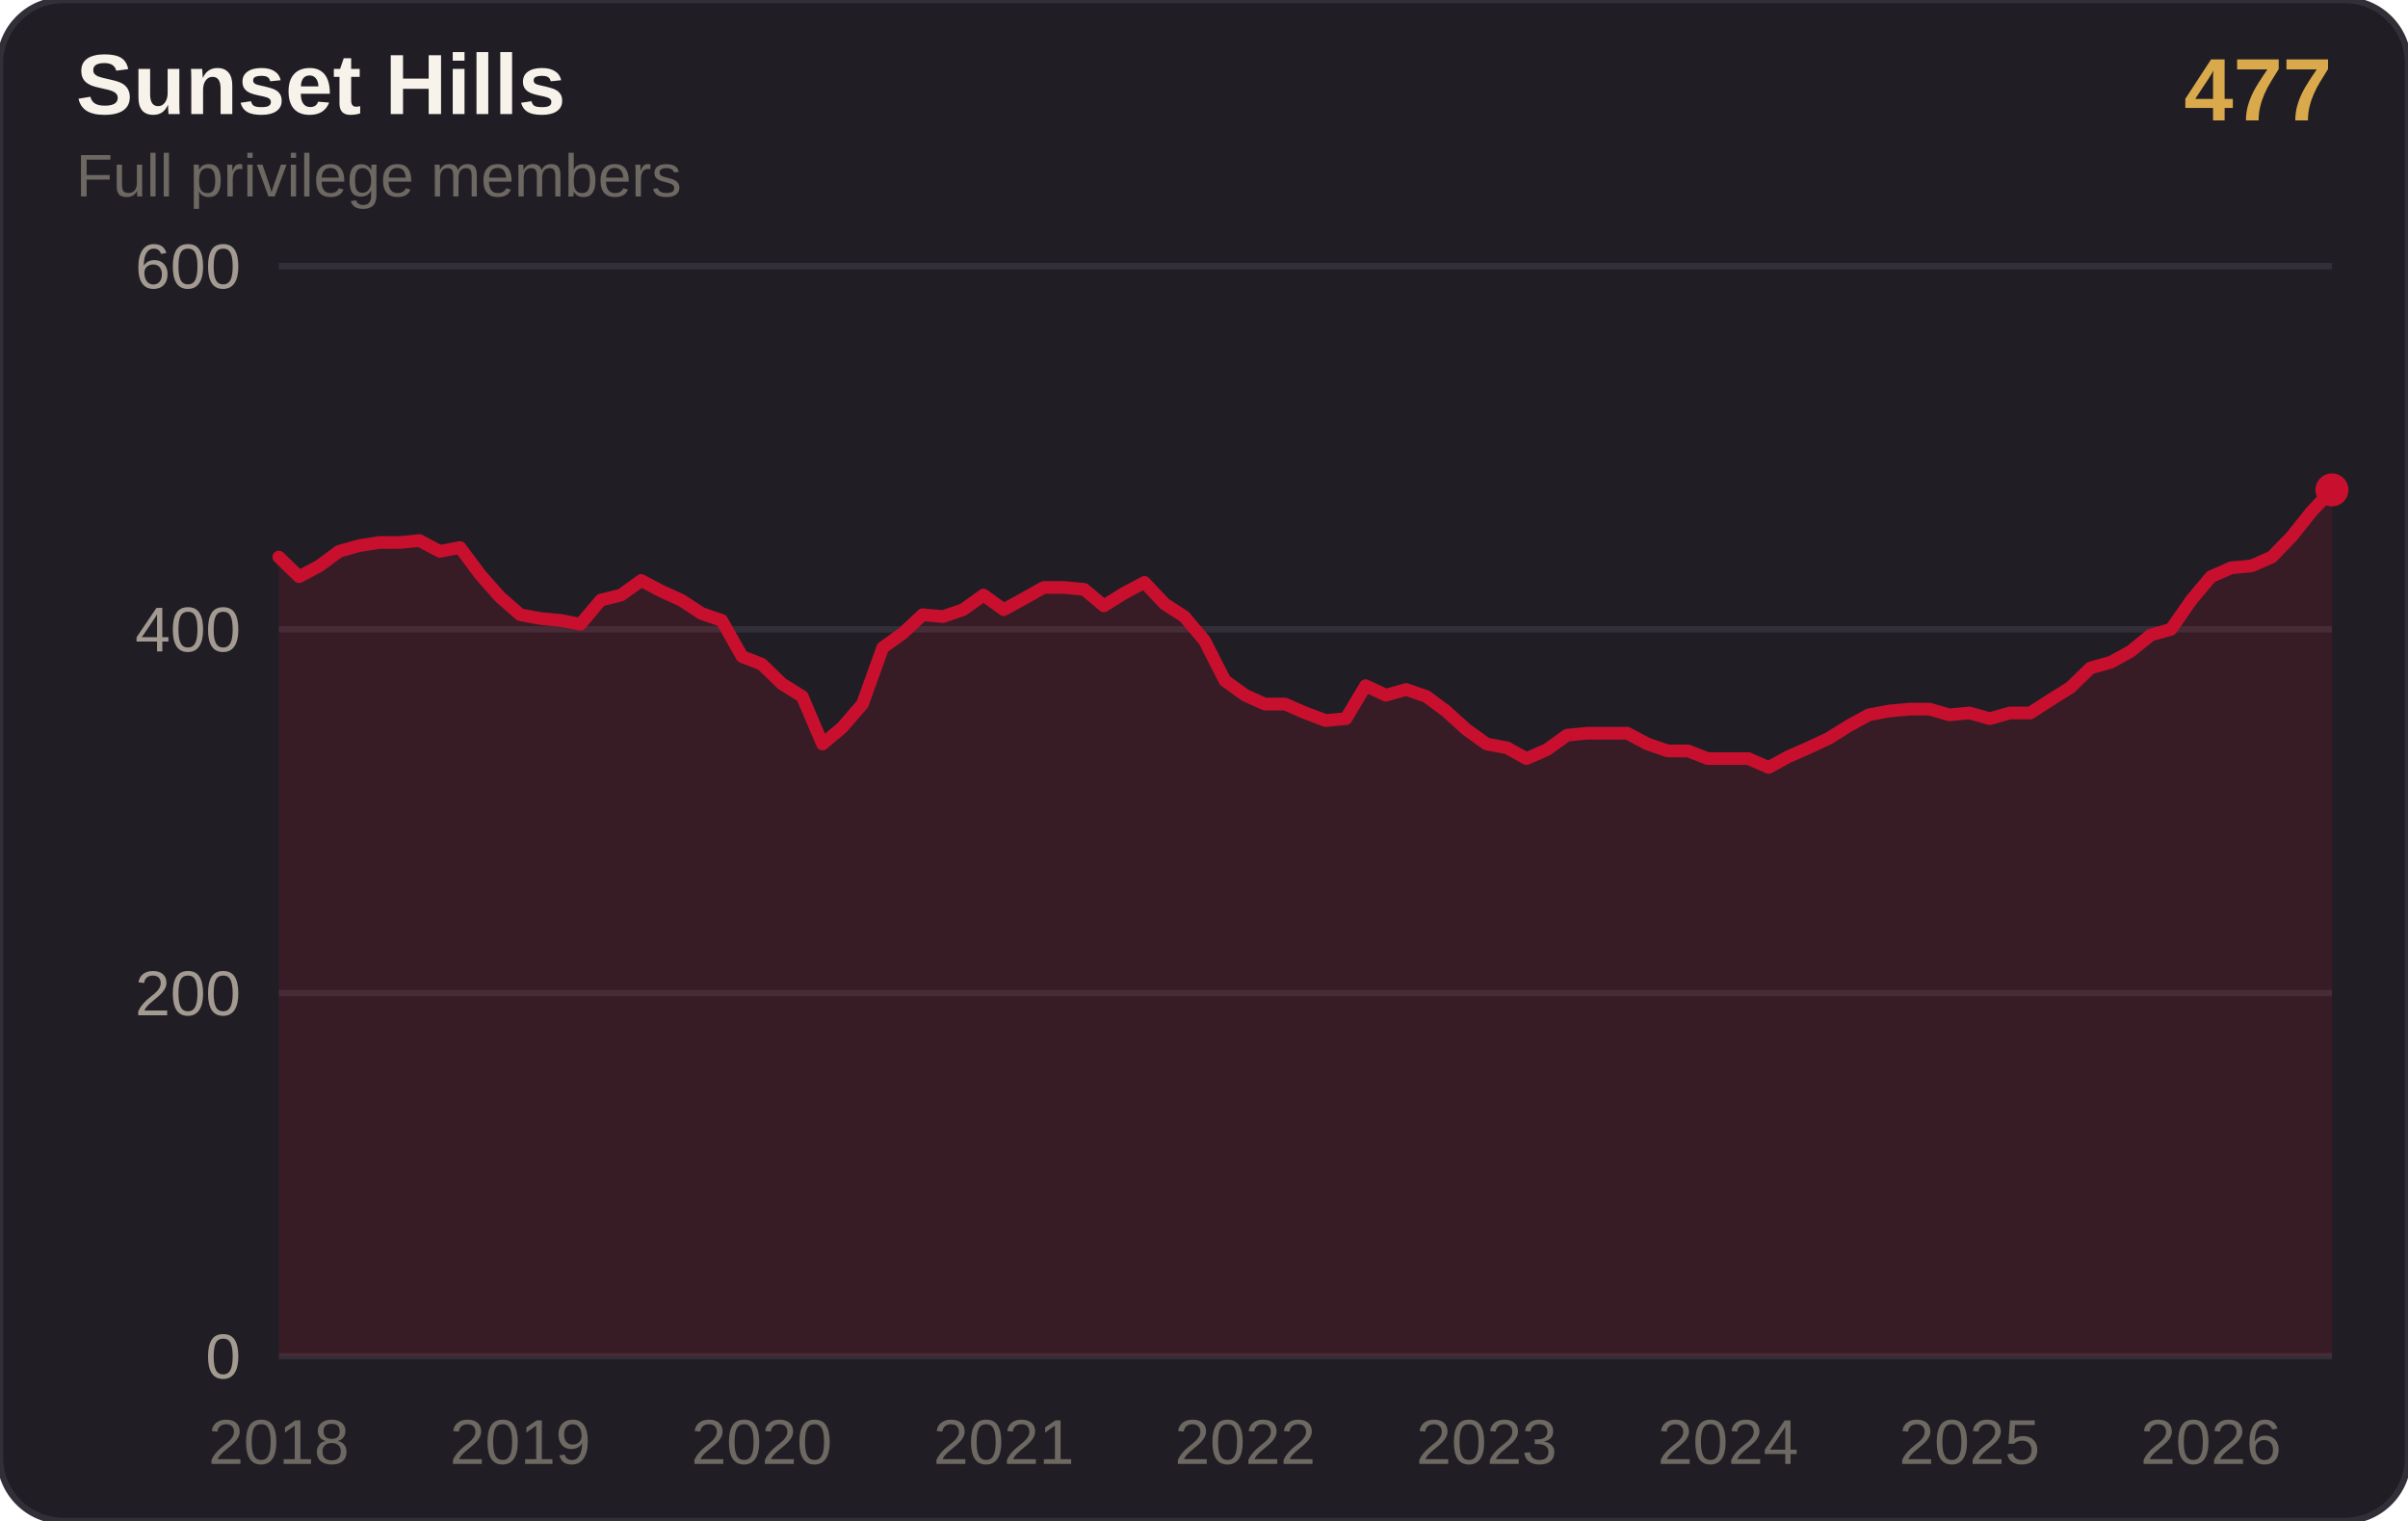
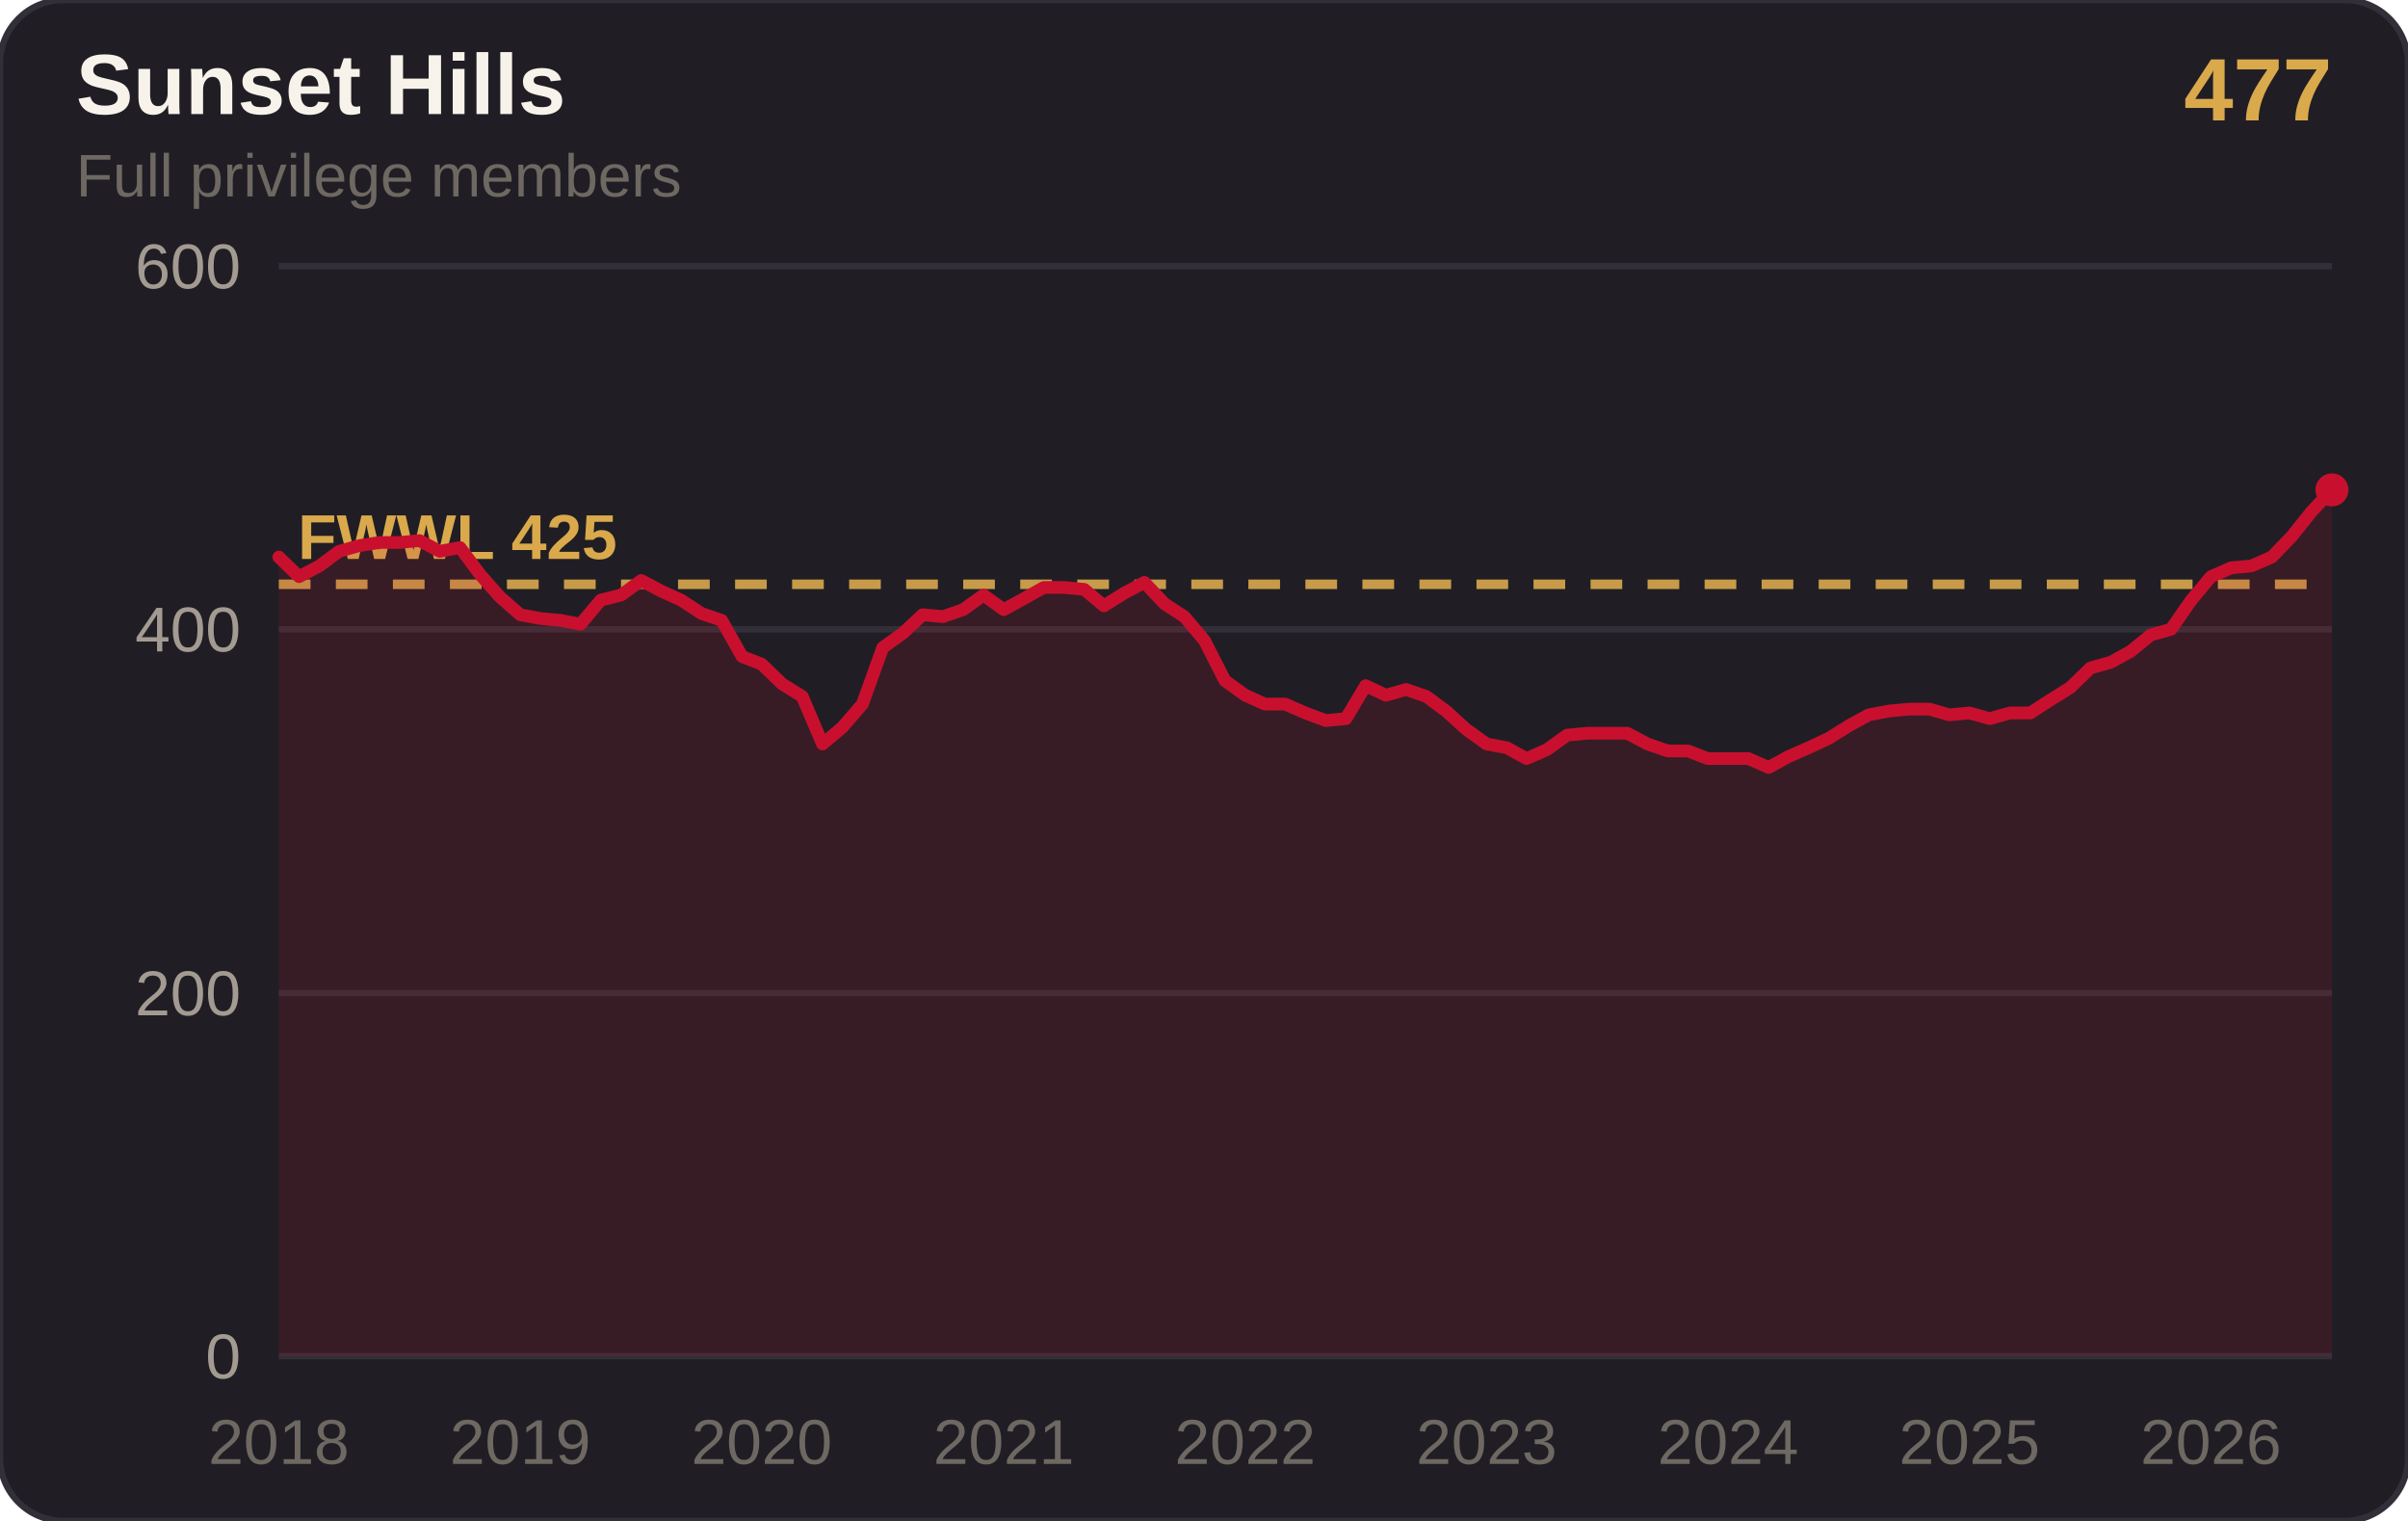
<svg xmlns="http://www.w3.org/2000/svg" viewBox="0 0 380 240" width="380" height="240" role="img" aria-label="Sunset Hills, Full privilege members">
  <rect width="380" height="240" rx="10" fill="#201E24" stroke="#332F38" />
  <text x="12" y="18" fill="#F7F3EA" font-family="system-ui, -apple-system, 'Helvetica Neue', Arial, sans-serif" font-size="13.5" font-weight="700">Sunset Hills</text>
  <text x="12" y="31" fill="#6E6862" font-family="system-ui, -apple-system, 'Helvetica Neue', Arial, sans-serif" font-size="9.5">Full privilege members</text>
  <line x1="44" y1="214.0" x2="368" y2="214.0" stroke="#332F38" stroke-width="1" />
  <text x="38" y="217.5" fill="#A39B92" font-family="system-ui, -apple-system, 'Helvetica Neue', Arial, sans-serif" font-size="10" text-anchor="end">0</text>
  <line x1="44" y1="156.7" x2="368" y2="156.7" stroke="#332F38" stroke-width="1" />
  <text x="38" y="160.2" fill="#A39B92" font-family="system-ui, -apple-system, 'Helvetica Neue', Arial, sans-serif" font-size="10" text-anchor="end">200</text>
  <line x1="44" y1="99.3" x2="368" y2="99.3" stroke="#332F38" stroke-width="1" />
  <text x="38" y="102.8" fill="#A39B92" font-family="system-ui, -apple-system, 'Helvetica Neue', Arial, sans-serif" font-size="10" text-anchor="end">400</text>
  <line x1="44" y1="42.0" x2="368" y2="42.0" stroke="#332F38" stroke-width="1" />
  <text x="38" y="45.5" fill="#A39B92" font-family="system-ui, -apple-system, 'Helvetica Neue', Arial, sans-serif" font-size="10" text-anchor="end">600</text>
  <text x="44.0" y="231" fill="#6E6862" font-family="system-ui, -apple-system, 'Helvetica Neue', Arial, sans-serif" font-size="10" text-anchor="middle">2018</text>
  <text x="82.1" y="231" fill="#6E6862" font-family="system-ui, -apple-system, 'Helvetica Neue', Arial, sans-serif" font-size="10" text-anchor="middle">2019</text>
  <text x="120.2" y="231" fill="#6E6862" font-family="system-ui, -apple-system, 'Helvetica Neue', Arial, sans-serif" font-size="10" text-anchor="middle">2020</text>
  <text x="158.4" y="231" fill="#6E6862" font-family="system-ui, -apple-system, 'Helvetica Neue', Arial, sans-serif" font-size="10" text-anchor="middle">2021</text>
  <text x="196.5" y="231" fill="#6E6862" font-family="system-ui, -apple-system, 'Helvetica Neue', Arial, sans-serif" font-size="10" text-anchor="middle">2022</text>
  <text x="234.6" y="231" fill="#6E6862" font-family="system-ui, -apple-system, 'Helvetica Neue', Arial, sans-serif" font-size="10" text-anchor="middle">2023</text>
  <text x="272.7" y="231" fill="#6E6862" font-family="system-ui, -apple-system, 'Helvetica Neue', Arial, sans-serif" font-size="10" text-anchor="middle">2024</text>
  <text x="310.8" y="231" fill="#6E6862" font-family="system-ui, -apple-system, 'Helvetica Neue', Arial, sans-serif" font-size="10" text-anchor="middle">2025</text>
  <text x="348.9" y="231" fill="#6E6862" font-family="system-ui, -apple-system, 'Helvetica Neue', Arial, sans-serif" font-size="10" text-anchor="middle">2026</text>
+   <line x1="44.0" y1="92.2" x2="368.0" y2="92.2" stroke="#D9A94C" stroke-width="1.5" stroke-dasharray="5 4" opacity="0.9" />
+   <text x="47.0" y="88.2" fill="#D9A94C" font-family="system-ui, -apple-system, 'Helvetica Neue', Arial, sans-serif" font-size="10" font-weight="600" text-anchor="start">FWWL 425</text>
  <path d="M44.0,214.0 L44.0,87.9 L47.2,91.0 L50.4,89.3 L53.5,87.0 L56.7,86.1 L59.9,85.6 L63.1,85.6 L66.2,85.3 L69.4,87.0 L72.6,86.4 L75.8,90.7 L78.9,94.2 L82.1,97.0 L85.3,97.6 L88.5,97.9 L91.6,98.5 L94.8,94.7 L98.0,93.9 L101.2,91.6 L104.4,93.3 L107.5,94.7 L110.7,96.8 L113.9,97.9 L117.1,103.6 L120.2,104.8 L123.4,107.9 L126.6,109.9 L129.8,117.4 L132.9,114.8 L136.1,111.1 L139.3,102.2 L142.5,99.9 L145.6,97.0 L148.8,97.3 L152.0,96.2 L155.2,93.9 L158.4,96.2 L161.5,94.5 L164.7,92.7 L167.9,92.7 L171.1,93.0 L174.2,95.6 L177.4,93.6 L180.6,91.9 L183.8,95.3 L186.9,97.3 L190.1,101.1 L193.3,107.4 L196.5,109.7 L199.6,111.1 L202.8,111.1 L206.0,112.5 L209.2,113.7 L212.4,113.4 L215.5,108.2 L218.7,109.7 L221.9,108.8 L225.1,109.9 L228.2,112.2 L231.4,115.1 L234.6,117.4 L237.8,118.0 L240.9,119.7 L244.1,118.3 L247.3,116.0 L250.5,115.7 L253.6,115.7 L256.8,115.7 L260.0,117.4 L263.2,118.5 L266.4,118.5 L269.5,119.7 L272.7,119.7 L275.9,119.7 L279.1,121.1 L282.2,119.4 L285.4,118.0 L288.6,116.5 L291.8,114.5 L294.9,112.8 L298.1,112.2 L301.3,111.9 L304.5,111.9 L307.6,112.8 L310.8,112.5 L314.0,113.4 L317.2,112.5 L320.4,112.5 L323.5,110.5 L326.7,108.5 L329.9,105.4 L333.1,104.5 L336.2,102.8 L339.4,100.2 L342.6,99.3 L345.8,94.7 L348.9,91.0 L352.1,89.6 L355.3,89.3 L358.5,87.9 L361.6,84.7 L364.8,80.7 L368.0,77.3 L368.0,214.0 Z" fill="#C8102E" opacity="0.14" />
  <path d="M44.0,87.9 L47.2,91.0 L50.4,89.3 L53.5,87.0 L56.7,86.1 L59.9,85.6 L63.1,85.6 L66.2,85.3 L69.4,87.0 L72.6,86.4 L75.8,90.7 L78.9,94.2 L82.1,97.0 L85.3,97.6 L88.5,97.9 L91.6,98.5 L94.8,94.7 L98.0,93.9 L101.2,91.6 L104.4,93.3 L107.5,94.7 L110.7,96.8 L113.9,97.9 L117.1,103.6 L120.2,104.8 L123.4,107.9 L126.6,109.9 L129.8,117.4 L132.9,114.8 L136.1,111.1 L139.3,102.2 L142.5,99.9 L145.6,97.0 L148.8,97.3 L152.0,96.2 L155.2,93.9 L158.4,96.2 L161.5,94.5 L164.7,92.7 L167.9,92.7 L171.1,93.0 L174.2,95.6 L177.4,93.6 L180.6,91.9 L183.8,95.3 L186.9,97.3 L190.1,101.1 L193.3,107.4 L196.5,109.7 L199.6,111.1 L202.8,111.1 L206.0,112.5 L209.2,113.7 L212.4,113.4 L215.5,108.2 L218.7,109.7 L221.9,108.8 L225.1,109.9 L228.2,112.2 L231.4,115.1 L234.6,117.4 L237.8,118.0 L240.9,119.7 L244.1,118.3 L247.3,116.0 L250.5,115.7 L253.6,115.7 L256.8,115.7 L260.0,117.4 L263.2,118.5 L266.4,118.5 L269.5,119.7 L272.7,119.7 L275.9,119.7 L279.1,121.1 L282.2,119.4 L285.4,118.0 L288.6,116.5 L291.8,114.5 L294.9,112.8 L298.1,112.2 L301.3,111.9 L304.5,111.9 L307.6,112.8 L310.8,112.5 L314.0,113.4 L317.2,112.5 L320.4,112.5 L323.5,110.5 L326.7,108.5 L329.9,105.4 L333.1,104.5 L336.2,102.8 L339.4,100.2 L342.6,99.3 L345.8,94.7 L348.9,91.0 L352.1,89.6 L355.3,89.3 L358.5,87.9 L361.6,84.7 L364.8,80.7 L368.0,77.3" fill="none" stroke="#C8102E" stroke-width="2" stroke-linejoin="round" stroke-linecap="round" />
  <circle cx="368.0" cy="77.3" r="2.6" fill="#C8102E" />
  <text x="368" y="19" fill="#D9A94C" font-family="system-ui, -apple-system, 'Helvetica Neue', Arial, sans-serif" font-size="14" font-weight="700" text-anchor="end">477</text>
</svg>
